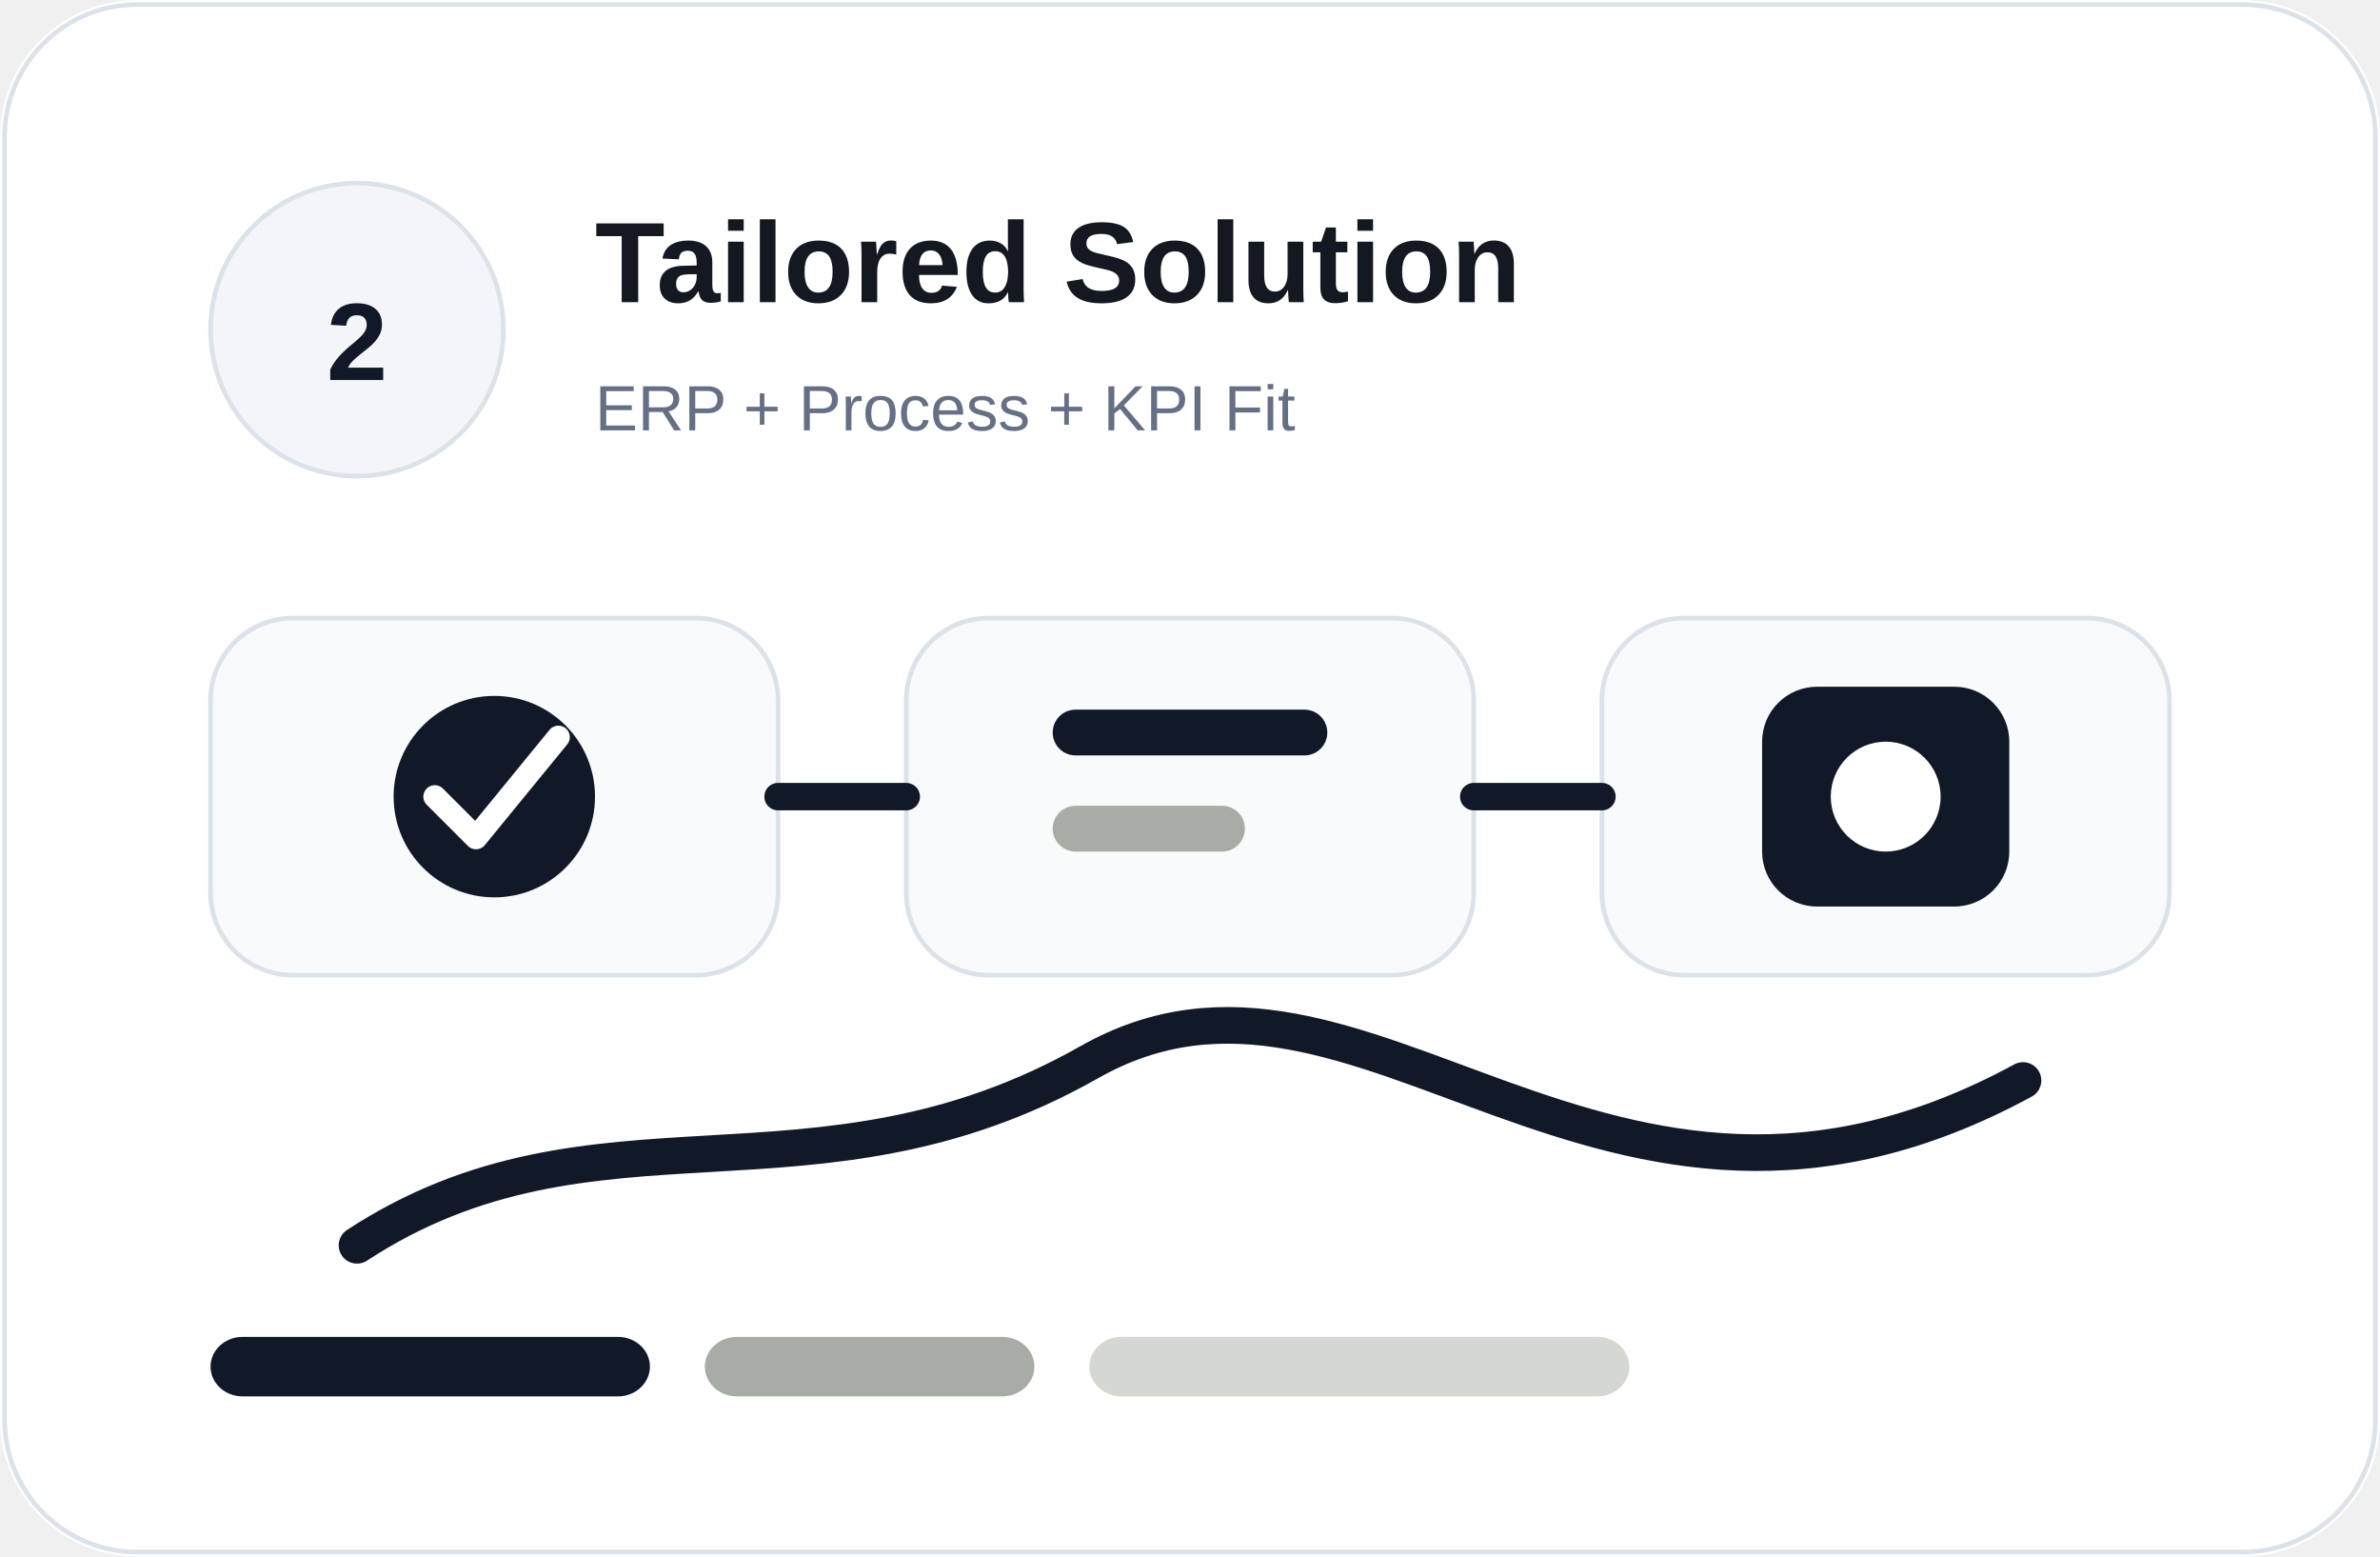
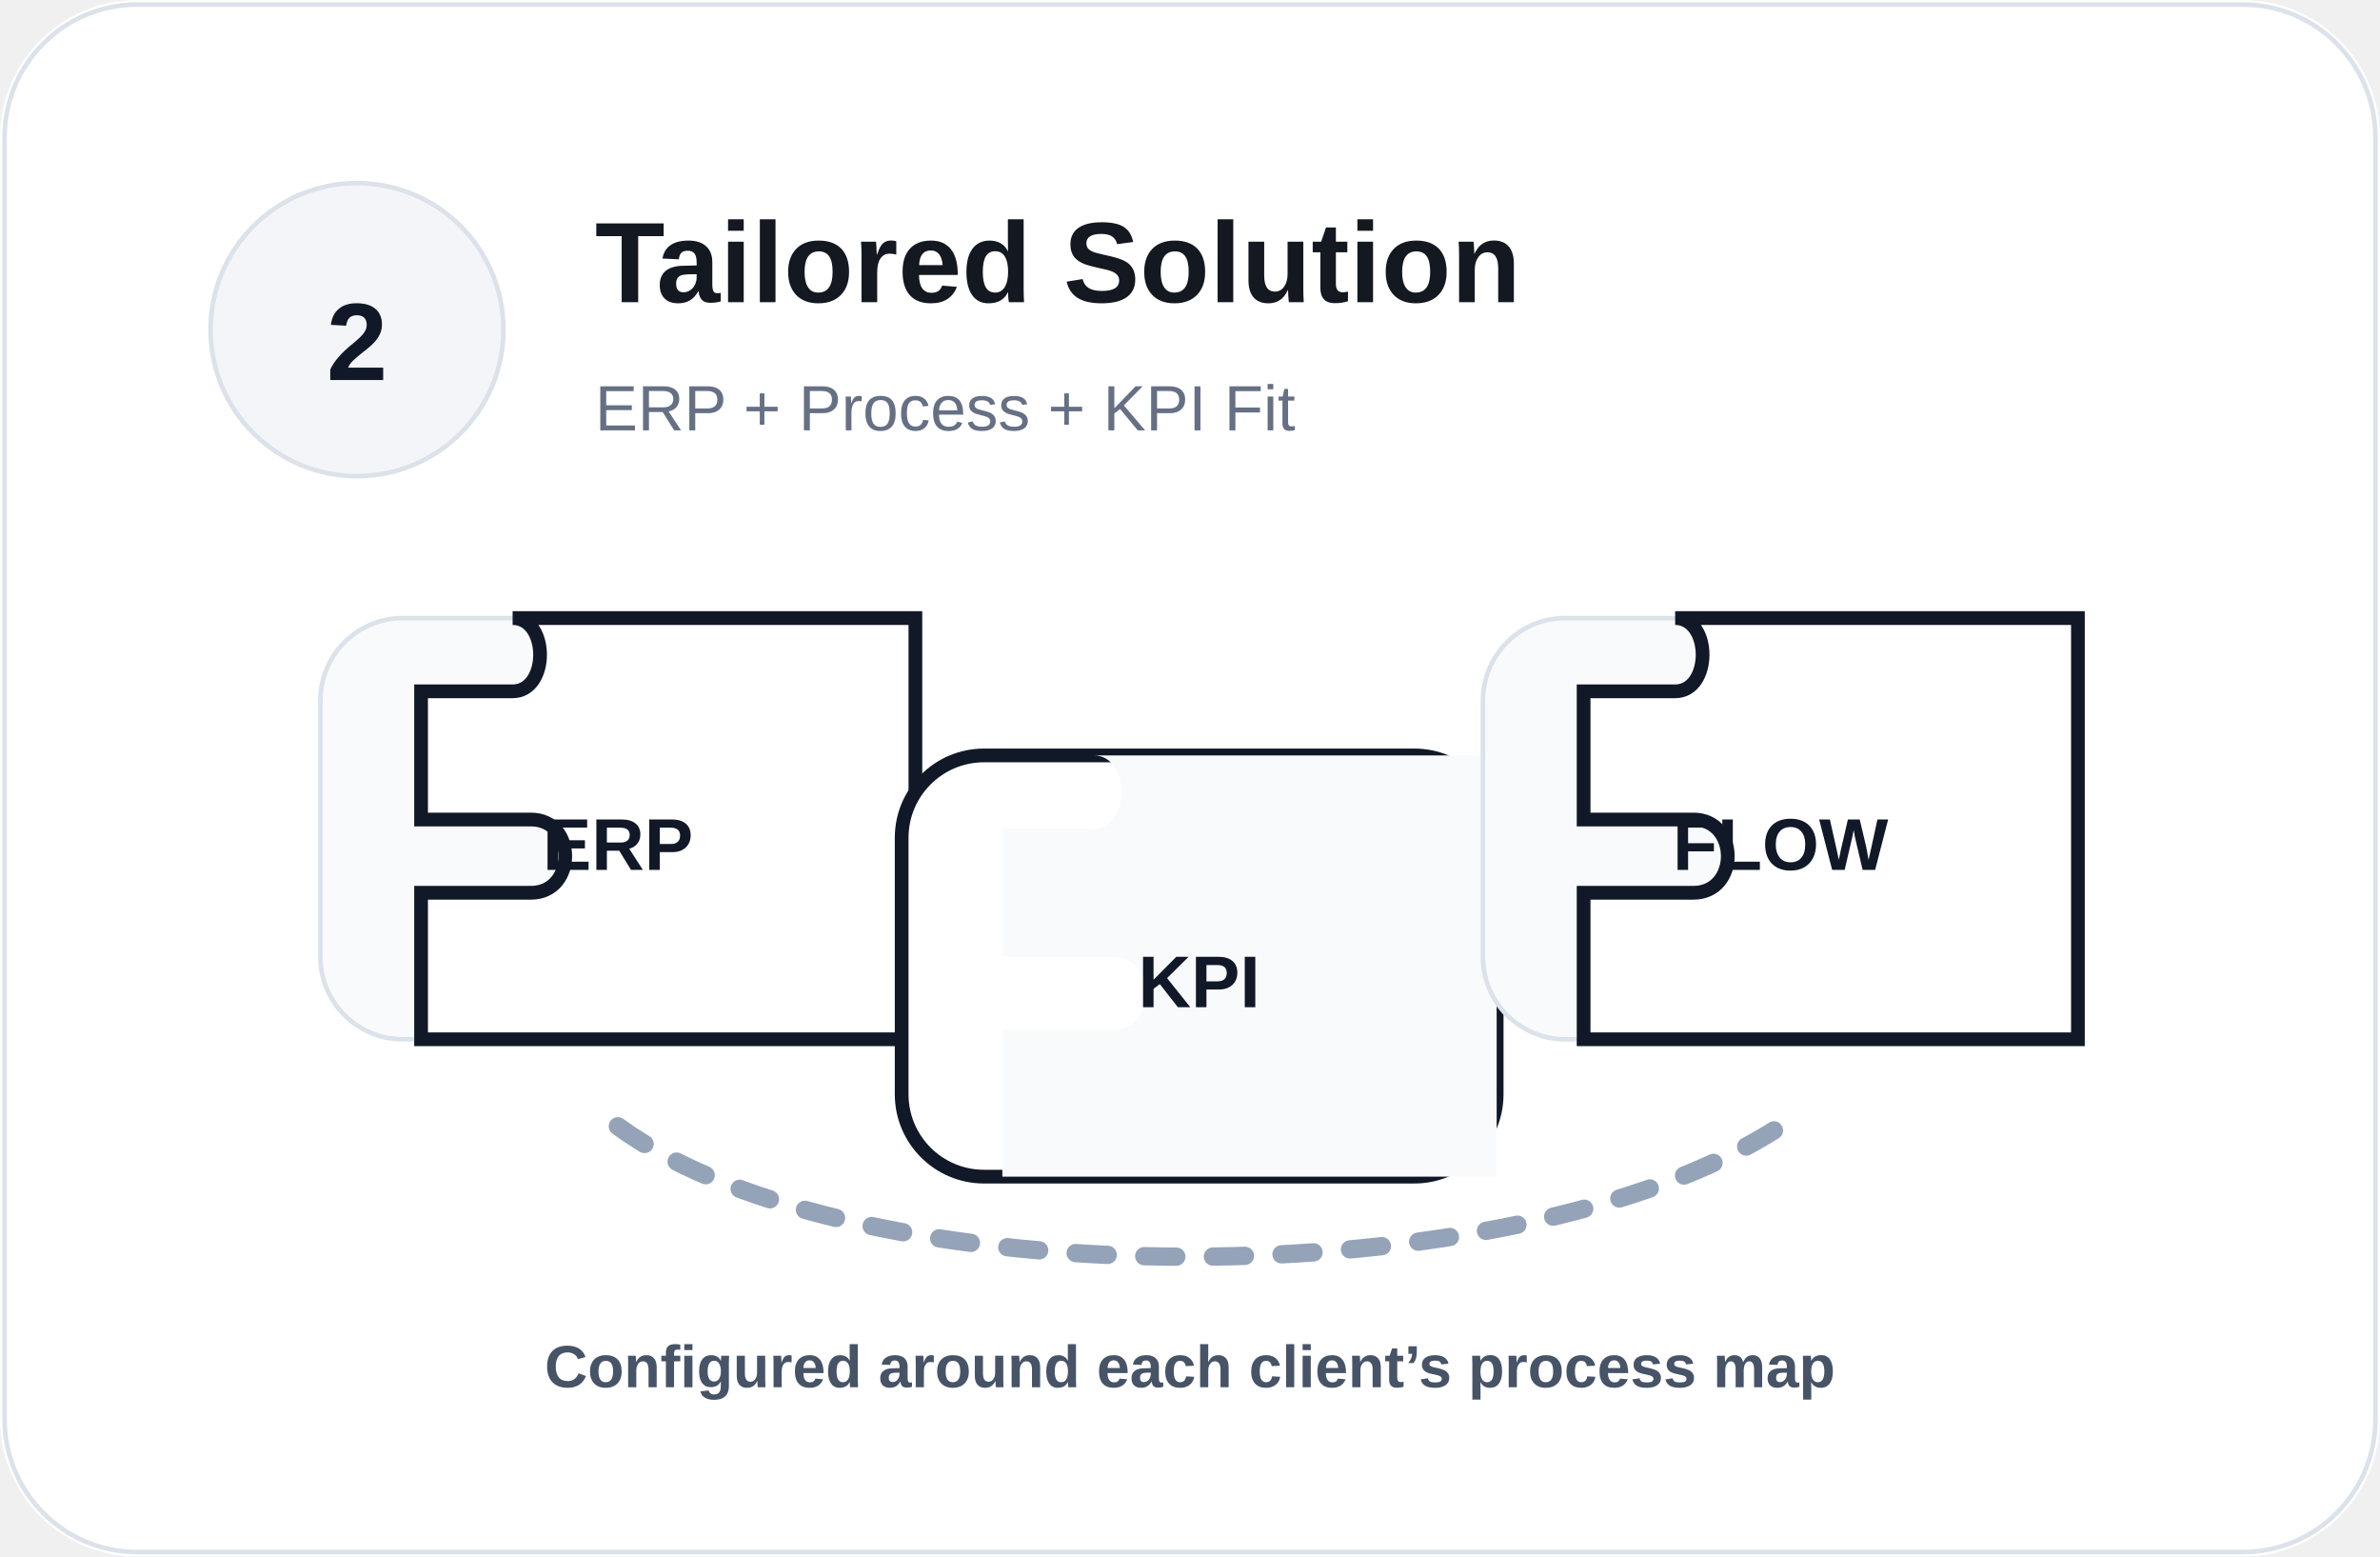
- <svg xmlns="http://www.w3.org/2000/svg" viewBox="0 0 520 340">
+ <svg xmlns="http://www.w3.org/2000/svg" viewBox="0 0 520 340" role="img" aria-labelledby="title desc">
+   <defs>
+     <linearGradient id="soft" x1="0" y1="0" x2="1" y2="1">
+       <stop offset="0" stop-color="#f8fafc" />
+       <stop offset="1" stop-color="#eef2f7" />
+     </linearGradient>
+     <linearGradient id="inkGrad" x1="0" y1="0" x2="1" y2="1">
+       <stop offset="0" stop-color="#111827" />
+       <stop offset="1" stop-color="#344054" />
+     </linearGradient>
+     <filter id="shadow" x="-20%" y="-20%" width="140%" height="140%">
+       <feDropShadow dx="0" dy="10" stdDeviation="10" flood-color="#111827" flood-opacity="0.10" />
+     </filter>
+   </defs>
  <rect width="520" height="340" rx="30" fill="#ffffff" />
  <rect x="1" y="1" width="518" height="338" rx="29" fill="none" stroke="#dce2ea" />
  <circle cx="78" cy="72" r="32" fill="#f3f5f8" stroke="#dce2ea" />
-   <text x="78" y="83" text-anchor="middle" font-family="Arial" font-size="24" font-weight="800" fill="#111827">2</text>
-   <text x="130" y="66" font-family="Arial" font-size="25" font-weight="800" fill="#141821">Tailored Solution</text>
-   <text x="130" y="94" font-family="Arial" font-size="14" fill="#667085">ERP + Process + KPI Fit</text>
-   <rect x="46" y="135" width="124" height="78" rx="18" fill="#f8fafc" stroke="#dce2ea" />
-   <rect x="198" y="135" width="124" height="78" rx="18" fill="#f8fafc" stroke="#dce2ea" />
-   <rect x="350" y="135" width="124" height="78" rx="18" fill="#f8fafc" stroke="#dce2ea" />
-   <path d="M170 174 H198 M322 174 H350" stroke="#111827" stroke-width="6" stroke-linecap="round" />
-   <circle cx="108" cy="174" r="22" fill="#111827" />
-   <path d="M95 174 l9 9 18-22" fill="none" stroke="#fff" stroke-width="5" stroke-linecap="round" stroke-linejoin="round" />
-   <rect x="230" y="155" width="60" height="10" rx="5" fill="#111827" />
-   <rect x="230" y="176" width="42" height="10" rx="5" fill="#a7ada5" />
-   <rect x="385" y="150" width="54" height="48" rx="12" fill="#111827" />
-   <circle cx="412" cy="174" r="12" fill="#fff" />
-   <path d="M78 272 C130 238, 178 266, 238 232 S350 286, 442 236" fill="none" stroke="#111827" stroke-width="8" stroke-linecap="round" />
-   <rect x="46" y="292" width="96" height="13" rx="7" fill="#111827" />
-   <rect x="154" y="292" width="72" height="13" rx="7" fill="#a7ada5" />
-   <rect x="238" y="292" width="118" height="13" rx="7" fill="#d5d8d2" />
+   <text x="78" y="83" text-anchor="middle" font-family="Arial, Helvetica, sans-serif" font-size="24" font-weight="800" fill="#111827">2</text>
+   <text x="130" y="66" font-family="Arial, Helvetica, sans-serif" font-size="25" font-weight="800" fill="#141821">Tailored Solution</text>
+   <text x="130" y="94" font-family="Arial, Helvetica, sans-serif" font-size="14" fill="#667085">ERP + Process + KPI Fit</text>
+   <rect x="70" y="135" width="130" height="92" rx="18" fill="#f8fafc" stroke="#dce2ea" />
+   <path d="M112 135c8 0 8 16 0 16h-20v28h24c10 0 10 16 0 16h-24v32h108v-92z" fill="#fff" stroke="#111827" stroke-width="3" />
+   <text x="135" y="190" text-anchor="middle" font-family="Arial" font-size="16" font-weight="800" fill="#111827">ERP</text>
+   <rect x="197" y="165" width="130" height="92" rx="18" fill="#fff" stroke="#111827" stroke-width="3" />
+   <path d="M239 165c8 0 8 16 0 16h-20v28h24c10 0 10 16 0 16h-24v32h108v-92z" fill="#f8fafc" />
+   <text x="262" y="220" text-anchor="middle" font-family="Arial" font-size="16" font-weight="800" fill="#111827">KPI</text>
+   <rect x="324" y="135" width="130" height="92" rx="18" fill="#f8fafc" stroke="#dce2ea" />
+   <path d="M366 135c8 0 8 16 0 16h-20v28h24c10 0 10 16 0 16h-24v32h108v-92z" fill="#fff" stroke="#111827" stroke-width="3" />
+   <text x="389" y="190" text-anchor="middle" font-family="Arial" font-size="16" font-weight="800" fill="#111827">FLOW</text>
+   <path d="M135 246c52 38 196 38 254 0" fill="none" stroke="#94a3b8" stroke-width="4" stroke-linecap="round" stroke-dasharray="7 8" />
+   <text x="260" y="303" text-anchor="middle" font-family="Arial" font-size="13" font-weight="700" fill="#475467">Configured around each client’s process map</text>
</svg>
